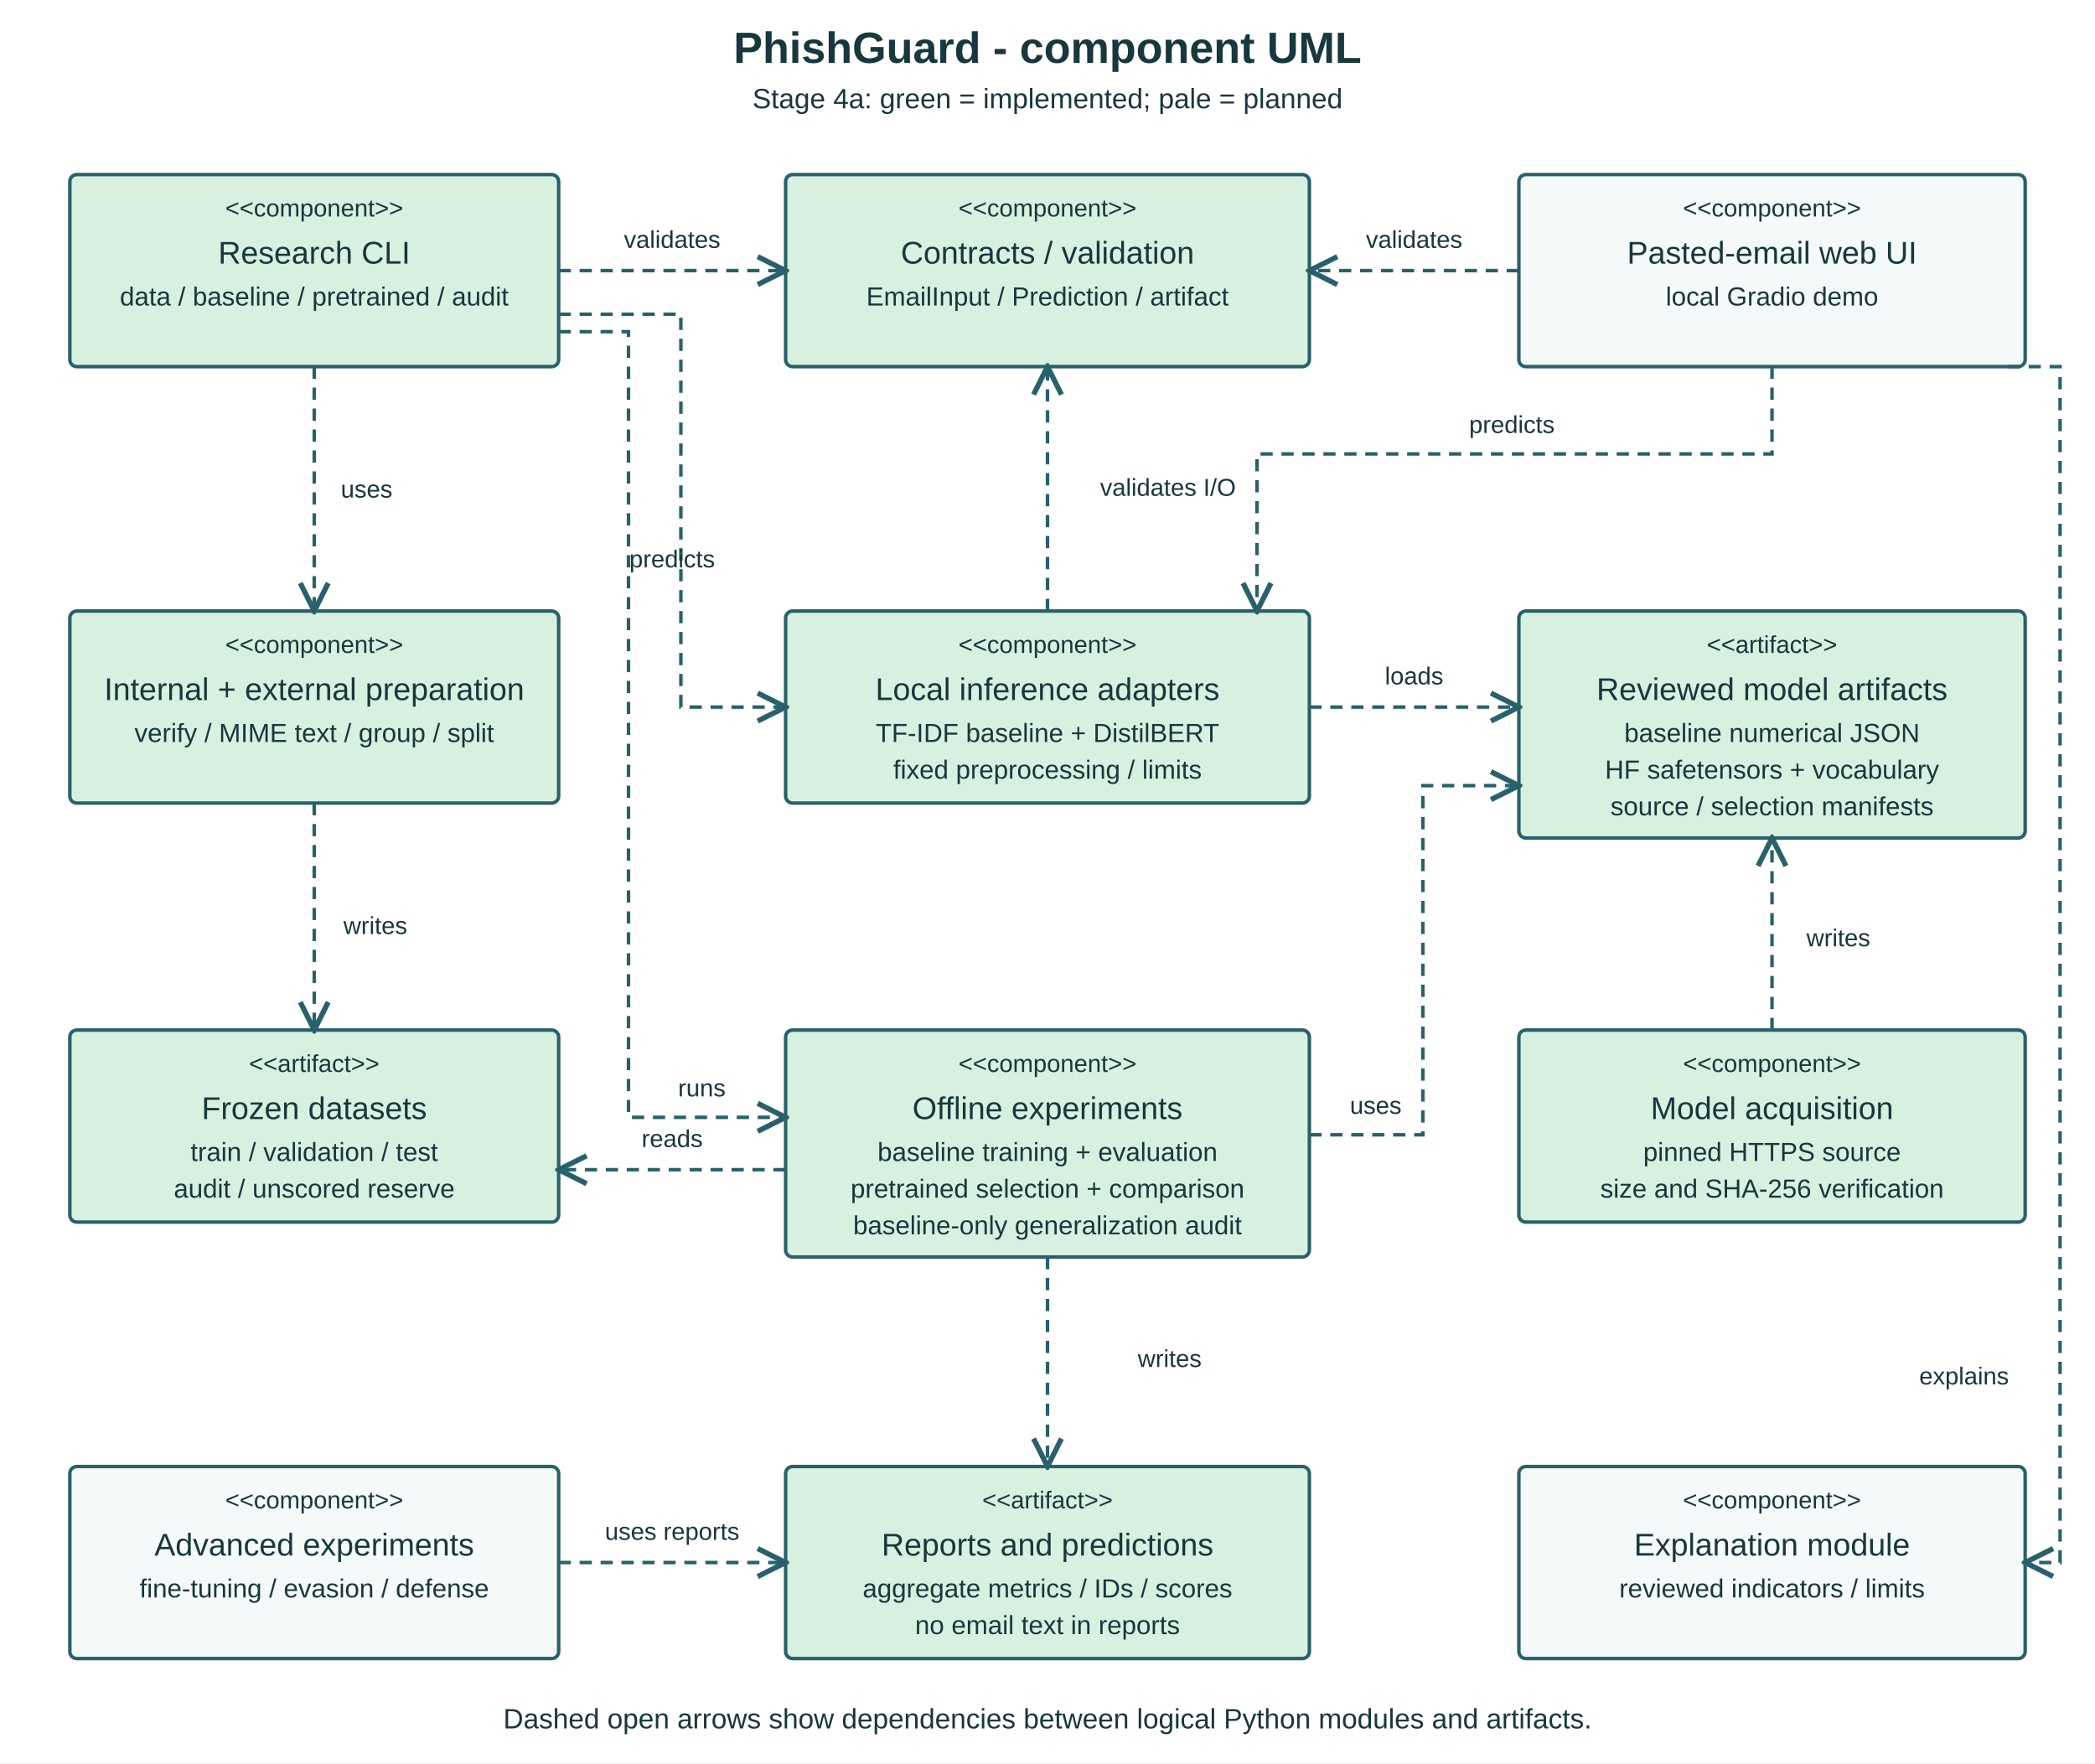
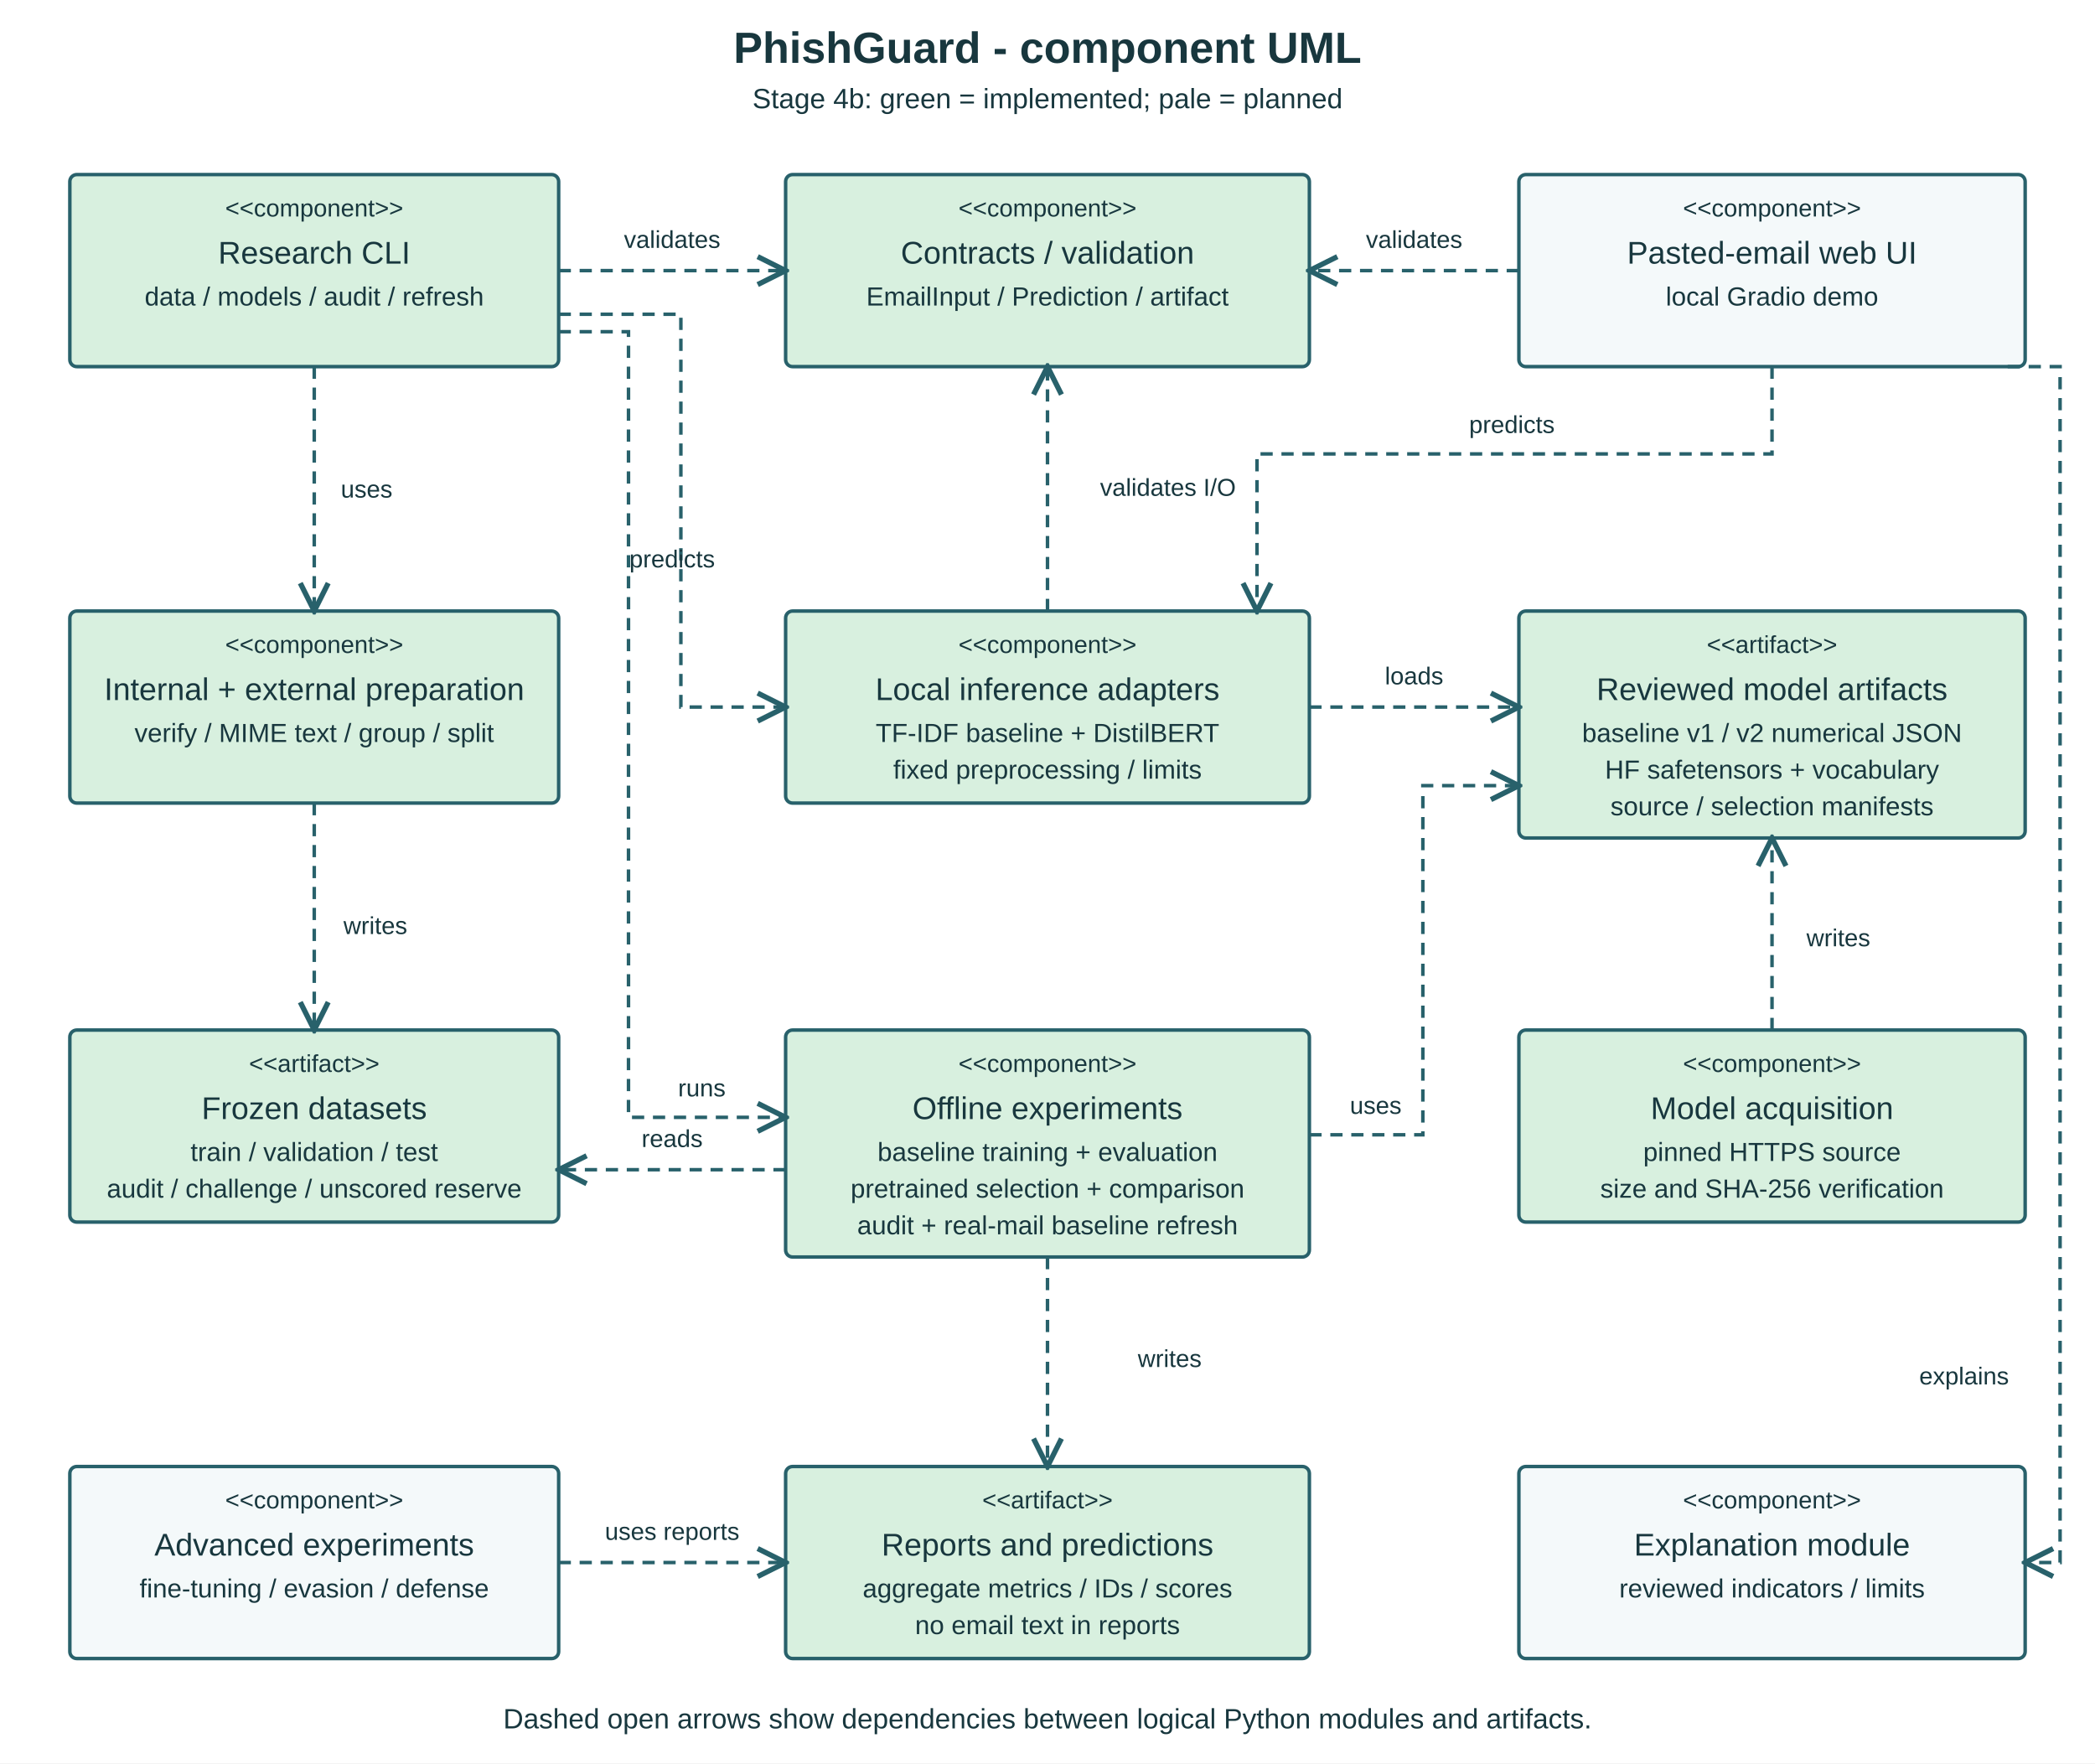
<svg xmlns="http://www.w3.org/2000/svg" width="1200" height="1010" viewBox="0 0 1200 1010">
  <defs>
    <marker id="open" markerWidth="10" markerHeight="10" refX="9" refY="5" orient="auto">
      <path d="M1 1 L9 5 L1 9" fill="none" stroke="#28616b" stroke-width="1.5" />
    </marker>
  </defs>
  <rect width="1200" height="1010" fill="white" />
  <g font-family="Arial,sans-serif" fill="#18373e">
    <text x="600" y="36" text-anchor="middle" font-size="25" font-weight="bold">PhishGuard - component UML</text>
-     <text x="600" y="62" text-anchor="middle" font-size="16">Stage 4a: green = implemented; pale = planned</text>
+     <text x="600" y="62" text-anchor="middle" font-size="16">Stage 4b: green = implemented; pale = planned</text>
    <rect x="40" y="100" width="280" height="110" rx="4" fill="#d8f0df" stroke="#28616b" stroke-width="2" />
    <text x="180.0" y="124" text-anchor="middle" font-size="14">&lt;&lt;component&gt;&gt;</text>
    <text x="180.0" y="151" text-anchor="middle" font-size="18">Research CLI</text>
-     <text x="180.0" y="175" text-anchor="middle" font-size="15">data / baseline / pretrained / audit</text>
+     <text x="180.0" y="175" text-anchor="middle" font-size="15">data / models / audit / refresh</text>
    <rect x="450" y="100" width="300" height="110" rx="4" fill="#d8f0df" stroke="#28616b" stroke-width="2" />
    <text x="600.0" y="124" text-anchor="middle" font-size="14">&lt;&lt;component&gt;&gt;</text>
    <text x="600.0" y="151" text-anchor="middle" font-size="18">Contracts / validation</text>
    <text x="600.0" y="175" text-anchor="middle" font-size="15">EmailInput / Prediction / artifact</text>
    <rect x="870" y="100" width="290" height="110" rx="4" fill="#f4f9fa" stroke="#28616b" stroke-width="2" />
    <text x="1015.0" y="124" text-anchor="middle" font-size="14">&lt;&lt;component&gt;&gt;</text>
    <text x="1015.0" y="151" text-anchor="middle" font-size="18">Pasted-email web UI</text>
    <text x="1015.0" y="175" text-anchor="middle" font-size="15">local Gradio demo</text>
    <rect x="40" y="350" width="280" height="110" rx="4" fill="#d8f0df" stroke="#28616b" stroke-width="2" />
    <text x="180.0" y="374" text-anchor="middle" font-size="14">&lt;&lt;component&gt;&gt;</text>
    <text x="180.0" y="401" text-anchor="middle" font-size="18">Internal + external preparation</text>
    <text x="180.0" y="425" text-anchor="middle" font-size="15">verify / MIME text / group / split</text>
    <rect x="450" y="350" width="300" height="110" rx="4" fill="#d8f0df" stroke="#28616b" stroke-width="2" />
    <text x="600.0" y="374" text-anchor="middle" font-size="14">&lt;&lt;component&gt;&gt;</text>
    <text x="600.0" y="401" text-anchor="middle" font-size="18">Local inference adapters</text>
    <text x="600.0" y="425" text-anchor="middle" font-size="15">TF-IDF baseline + DistilBERT</text>
    <text x="600.0" y="446" text-anchor="middle" font-size="15">fixed preprocessing / limits</text>
    <rect x="870" y="350" width="290" height="130" rx="4" fill="#d8f0df" stroke="#28616b" stroke-width="2" />
    <text x="1015.0" y="374" text-anchor="middle" font-size="14">&lt;&lt;artifact&gt;&gt;</text>
    <text x="1015.0" y="401" text-anchor="middle" font-size="18">Reviewed model artifacts</text>
-     <text x="1015.0" y="425" text-anchor="middle" font-size="15">baseline numerical JSON</text>
+     <text x="1015.0" y="425" text-anchor="middle" font-size="15">baseline v1 / v2 numerical JSON</text>
    <text x="1015.0" y="446" text-anchor="middle" font-size="15">HF safetensors + vocabulary</text>
    <text x="1015.0" y="467" text-anchor="middle" font-size="15">source / selection manifests</text>
    <rect x="40" y="590" width="280" height="110" rx="4" fill="#d8f0df" stroke="#28616b" stroke-width="2" />
    <text x="180.0" y="614" text-anchor="middle" font-size="14">&lt;&lt;artifact&gt;&gt;</text>
    <text x="180.0" y="641" text-anchor="middle" font-size="18">Frozen datasets</text>
    <text x="180.0" y="665" text-anchor="middle" font-size="15">train / validation / test</text>
-     <text x="180.0" y="686" text-anchor="middle" font-size="15">audit / unscored reserve</text>
+     <text x="180.0" y="686" text-anchor="middle" font-size="15">audit / challenge / unscored reserve</text>
    <rect x="450" y="590" width="300" height="130" rx="4" fill="#d8f0df" stroke="#28616b" stroke-width="2" />
    <text x="600.0" y="614" text-anchor="middle" font-size="14">&lt;&lt;component&gt;&gt;</text>
    <text x="600.0" y="641" text-anchor="middle" font-size="18">Offline experiments</text>
    <text x="600.0" y="665" text-anchor="middle" font-size="15">baseline training + evaluation</text>
    <text x="600.0" y="686" text-anchor="middle" font-size="15">pretrained selection + comparison</text>
-     <text x="600.0" y="707" text-anchor="middle" font-size="15">baseline-only generalization audit</text>
+     <text x="600.0" y="707" text-anchor="middle" font-size="15">audit + real-mail baseline refresh</text>
    <rect x="870" y="590" width="290" height="110" rx="4" fill="#d8f0df" stroke="#28616b" stroke-width="2" />
    <text x="1015.0" y="614" text-anchor="middle" font-size="14">&lt;&lt;component&gt;&gt;</text>
    <text x="1015.0" y="641" text-anchor="middle" font-size="18">Model acquisition</text>
    <text x="1015.0" y="665" text-anchor="middle" font-size="15">pinned HTTPS source</text>
    <text x="1015.0" y="686" text-anchor="middle" font-size="15">size and SHA-256 verification</text>
    <rect x="40" y="840" width="280" height="110" rx="4" fill="#f4f9fa" stroke="#28616b" stroke-width="2" />
    <text x="180.0" y="864" text-anchor="middle" font-size="14">&lt;&lt;component&gt;&gt;</text>
    <text x="180.0" y="891" text-anchor="middle" font-size="18">Advanced experiments</text>
    <text x="180.0" y="915" text-anchor="middle" font-size="15">fine-tuning / evasion / defense</text>
    <rect x="450" y="840" width="300" height="110" rx="4" fill="#d8f0df" stroke="#28616b" stroke-width="2" />
    <text x="600.0" y="864" text-anchor="middle" font-size="14">&lt;&lt;artifact&gt;&gt;</text>
    <text x="600.0" y="891" text-anchor="middle" font-size="18">Reports and predictions</text>
    <text x="600.0" y="915" text-anchor="middle" font-size="15">aggregate metrics / IDs / scores</text>
    <text x="600.0" y="936" text-anchor="middle" font-size="15">no email text in reports</text>
    <rect x="870" y="840" width="290" height="110" rx="4" fill="#f4f9fa" stroke="#28616b" stroke-width="2" />
    <text x="1015.0" y="864" text-anchor="middle" font-size="14">&lt;&lt;component&gt;&gt;</text>
    <text x="1015.0" y="891" text-anchor="middle" font-size="18">Explanation module</text>
    <text x="1015.0" y="915" text-anchor="middle" font-size="15">reviewed indicators / limits</text>
    <polyline points="320,155 450,155" fill="none" stroke="#28616b" stroke-width="2" stroke-dasharray="7 5" marker-end="url(#open)" />
    <text x="385" y="142" text-anchor="middle" font-size="14">validates</text>
    <polyline points="870,155 750,155" fill="none" stroke="#28616b" stroke-width="2" stroke-dasharray="7 5" marker-end="url(#open)" />
    <text x="810" y="142" text-anchor="middle" font-size="14">validates</text>
    <polyline points="600,350 600,210" fill="none" stroke="#28616b" stroke-width="2" stroke-dasharray="7 5" marker-end="url(#open)" />
    <text x="669" y="284" text-anchor="middle" font-size="14">validates I/O</text>
    <polyline points="320,180 390,180 390,405 450,405" fill="none" stroke="#28616b" stroke-width="2" stroke-dasharray="7 5" marker-end="url(#open)" />
    <text x="385" y="325" text-anchor="middle" font-size="14">predicts</text>
    <polyline points="180,210 180,350" fill="none" stroke="#28616b" stroke-width="2" stroke-dasharray="7 5" marker-end="url(#open)" />
    <text x="210" y="285" text-anchor="middle" font-size="14">uses</text>
    <polyline points="180,460 180,590" fill="none" stroke="#28616b" stroke-width="2" stroke-dasharray="7 5" marker-end="url(#open)" />
    <text x="215" y="535" text-anchor="middle" font-size="14">writes</text>
    <polyline points="320,190 360,190 360,640 450,640" fill="none" stroke="#28616b" stroke-width="2" stroke-dasharray="7 5" marker-end="url(#open)" />
    <text x="402" y="628" text-anchor="middle" font-size="14">runs</text>
    <polyline points="450,670 320,670" fill="none" stroke="#28616b" stroke-width="2" stroke-dasharray="7 5" marker-end="url(#open)" />
    <text x="385" y="657" text-anchor="middle" font-size="14">reads</text>
    <polyline points="600,720 600,840" fill="none" stroke="#28616b" stroke-width="2" stroke-dasharray="7 5" marker-end="url(#open)" />
    <text x="670" y="783" text-anchor="middle" font-size="14">writes</text>
    <polyline points="750,405 870,405" fill="none" stroke="#28616b" stroke-width="2" stroke-dasharray="7 5" marker-end="url(#open)" />
    <text x="810" y="392" text-anchor="middle" font-size="14">loads</text>
    <polyline points="1015,590 1015,480" fill="none" stroke="#28616b" stroke-width="2" stroke-dasharray="7 5" marker-end="url(#open)" />
    <text x="1053" y="542" text-anchor="middle" font-size="14">writes</text>
    <polyline points="750,650 815,650 815,450 870,450" fill="none" stroke="#28616b" stroke-width="2" stroke-dasharray="7 5" marker-end="url(#open)" />
    <text x="788" y="638" text-anchor="middle" font-size="14">uses</text>
    <polyline points="1015,210 1015,260 720,260 720,350" fill="none" stroke="#28616b" stroke-width="2" stroke-dasharray="7 5" marker-end="url(#open)" />
    <text x="866" y="248" text-anchor="middle" font-size="14">predicts</text>
    <polyline points="1150,210 1180,210 1180,895 1160,895" fill="none" stroke="#28616b" stroke-width="2" stroke-dasharray="7 5" marker-end="url(#open)" />
    <text x="1125" y="793" text-anchor="middle" font-size="14">explains</text>
    <polyline points="320,895 450,895" fill="none" stroke="#28616b" stroke-width="2" stroke-dasharray="7 5" marker-end="url(#open)" />
    <text x="385" y="882" text-anchor="middle" font-size="14">uses reports</text>
    <text x="600" y="990" text-anchor="middle" font-size="16">Dashed open arrows show dependencies between logical Python modules and artifacts.</text>
  </g>
</svg>
